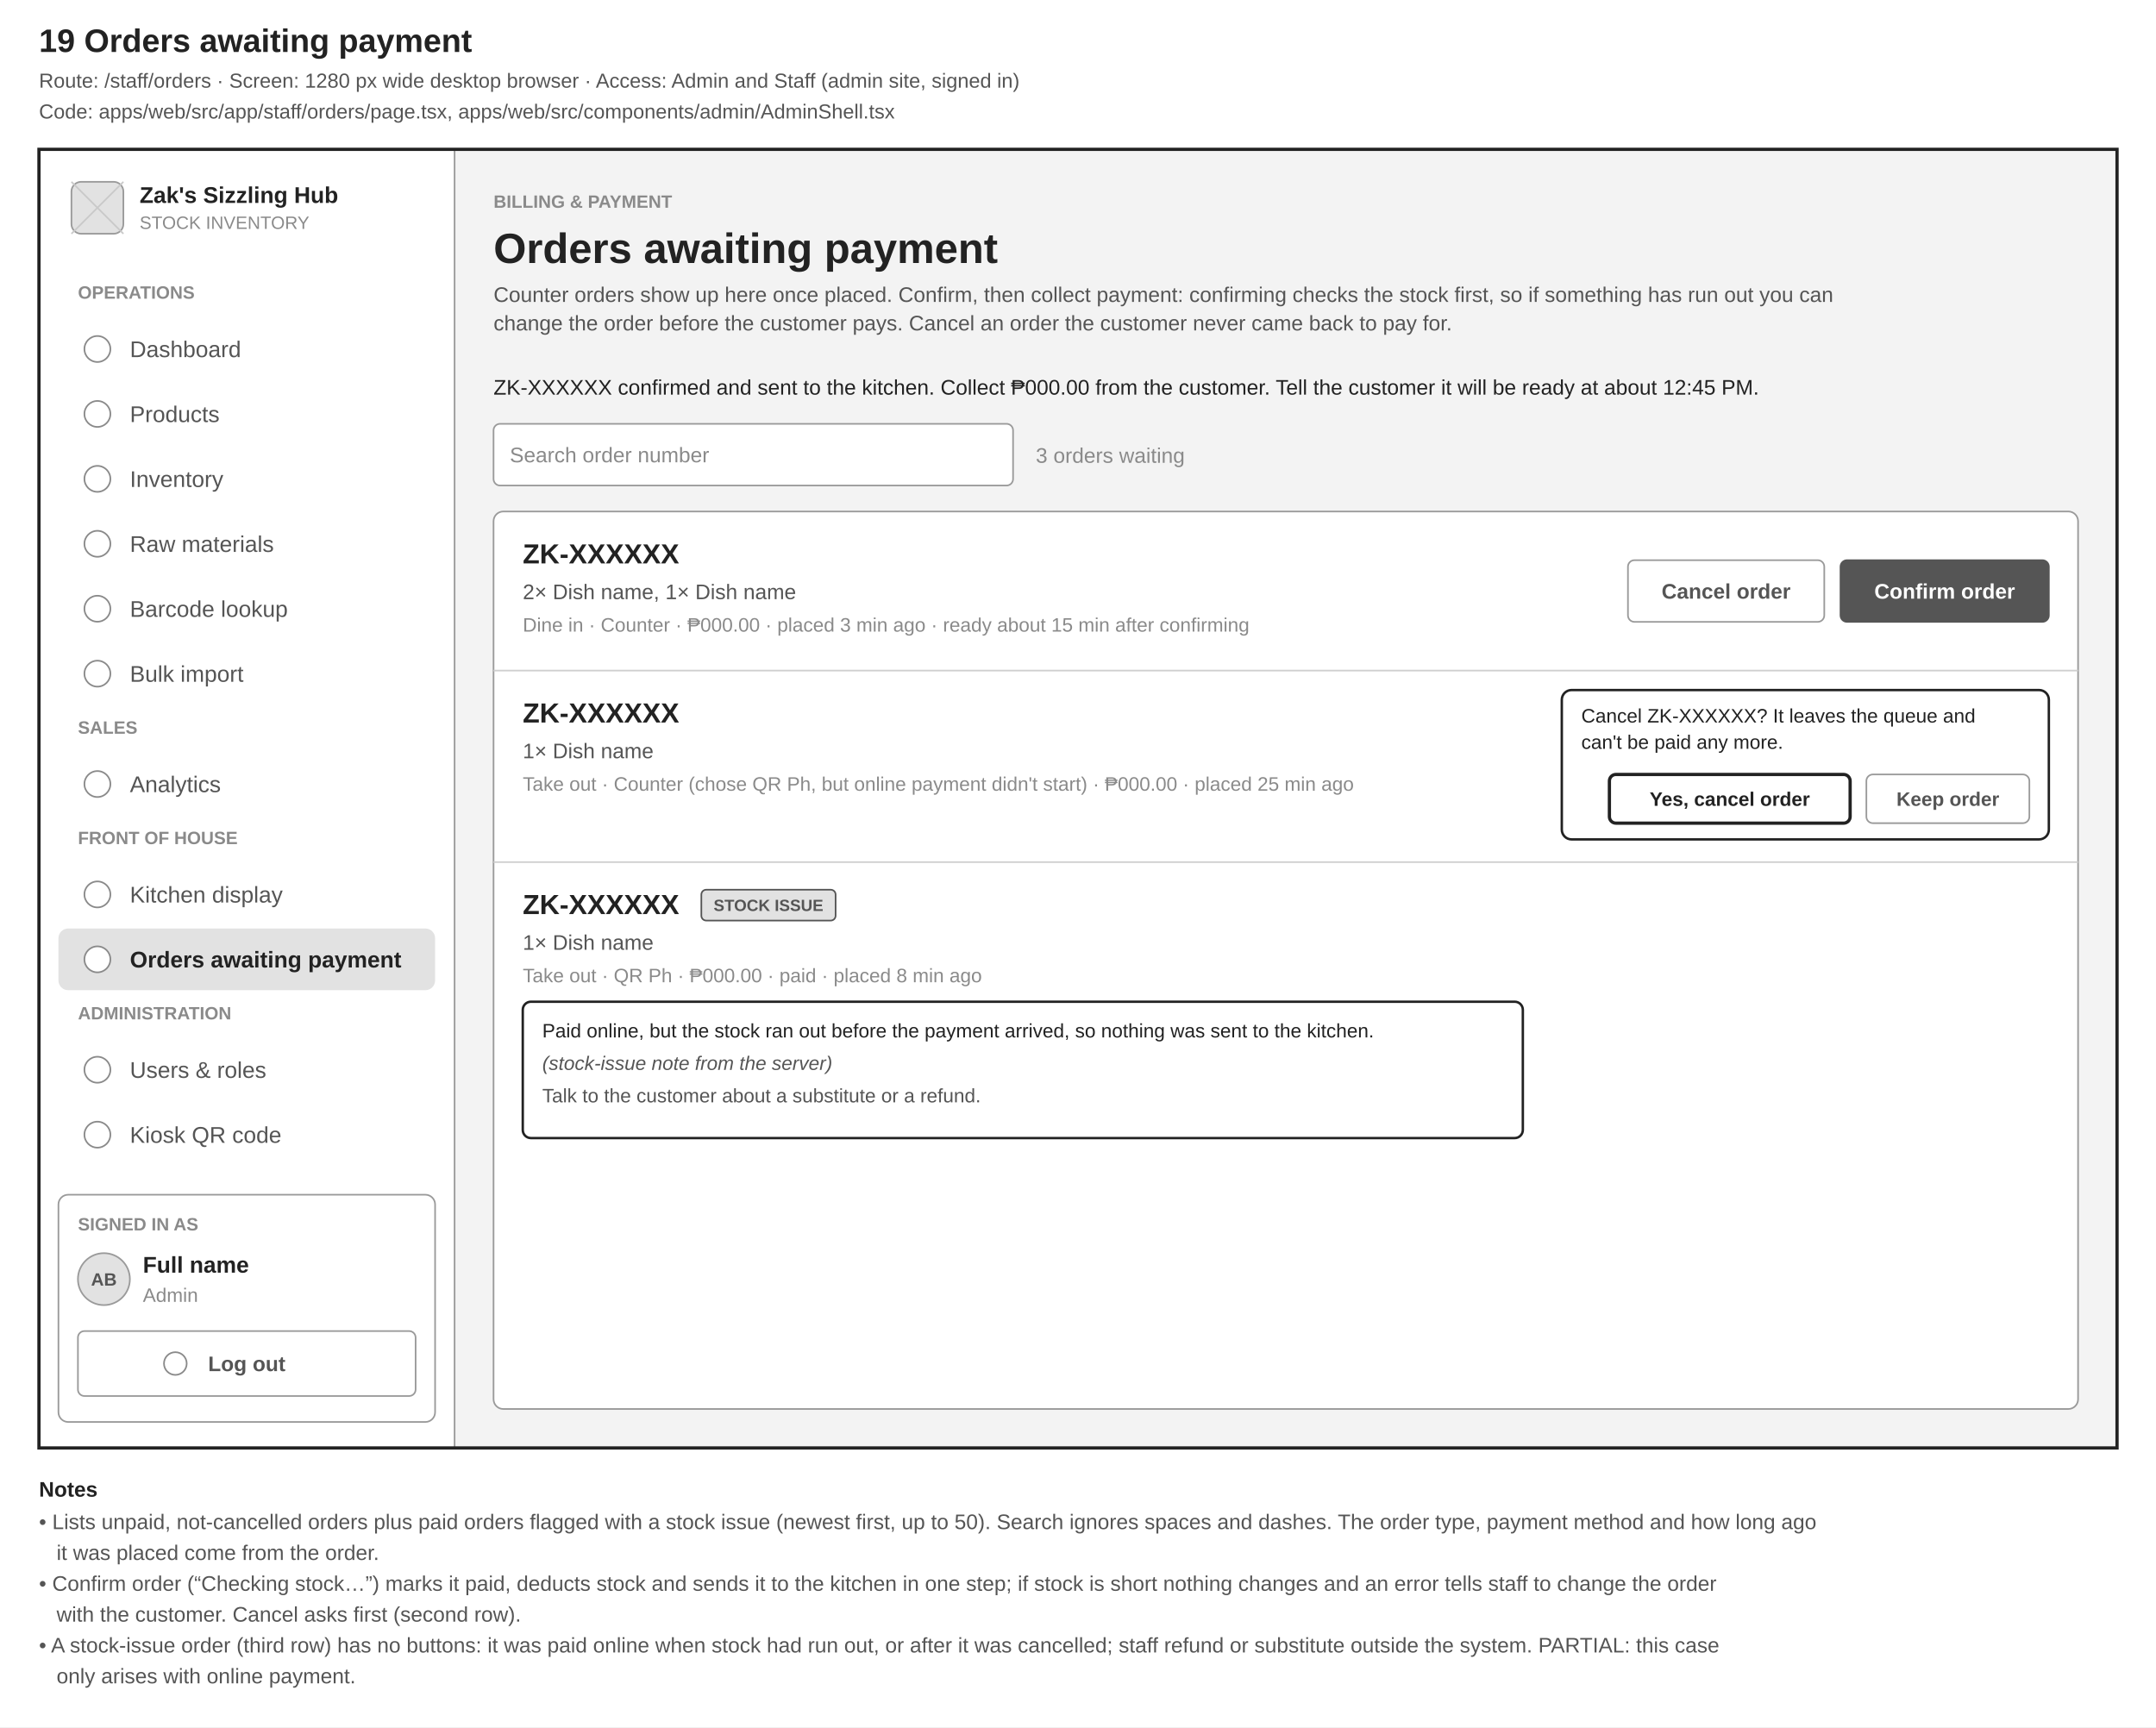
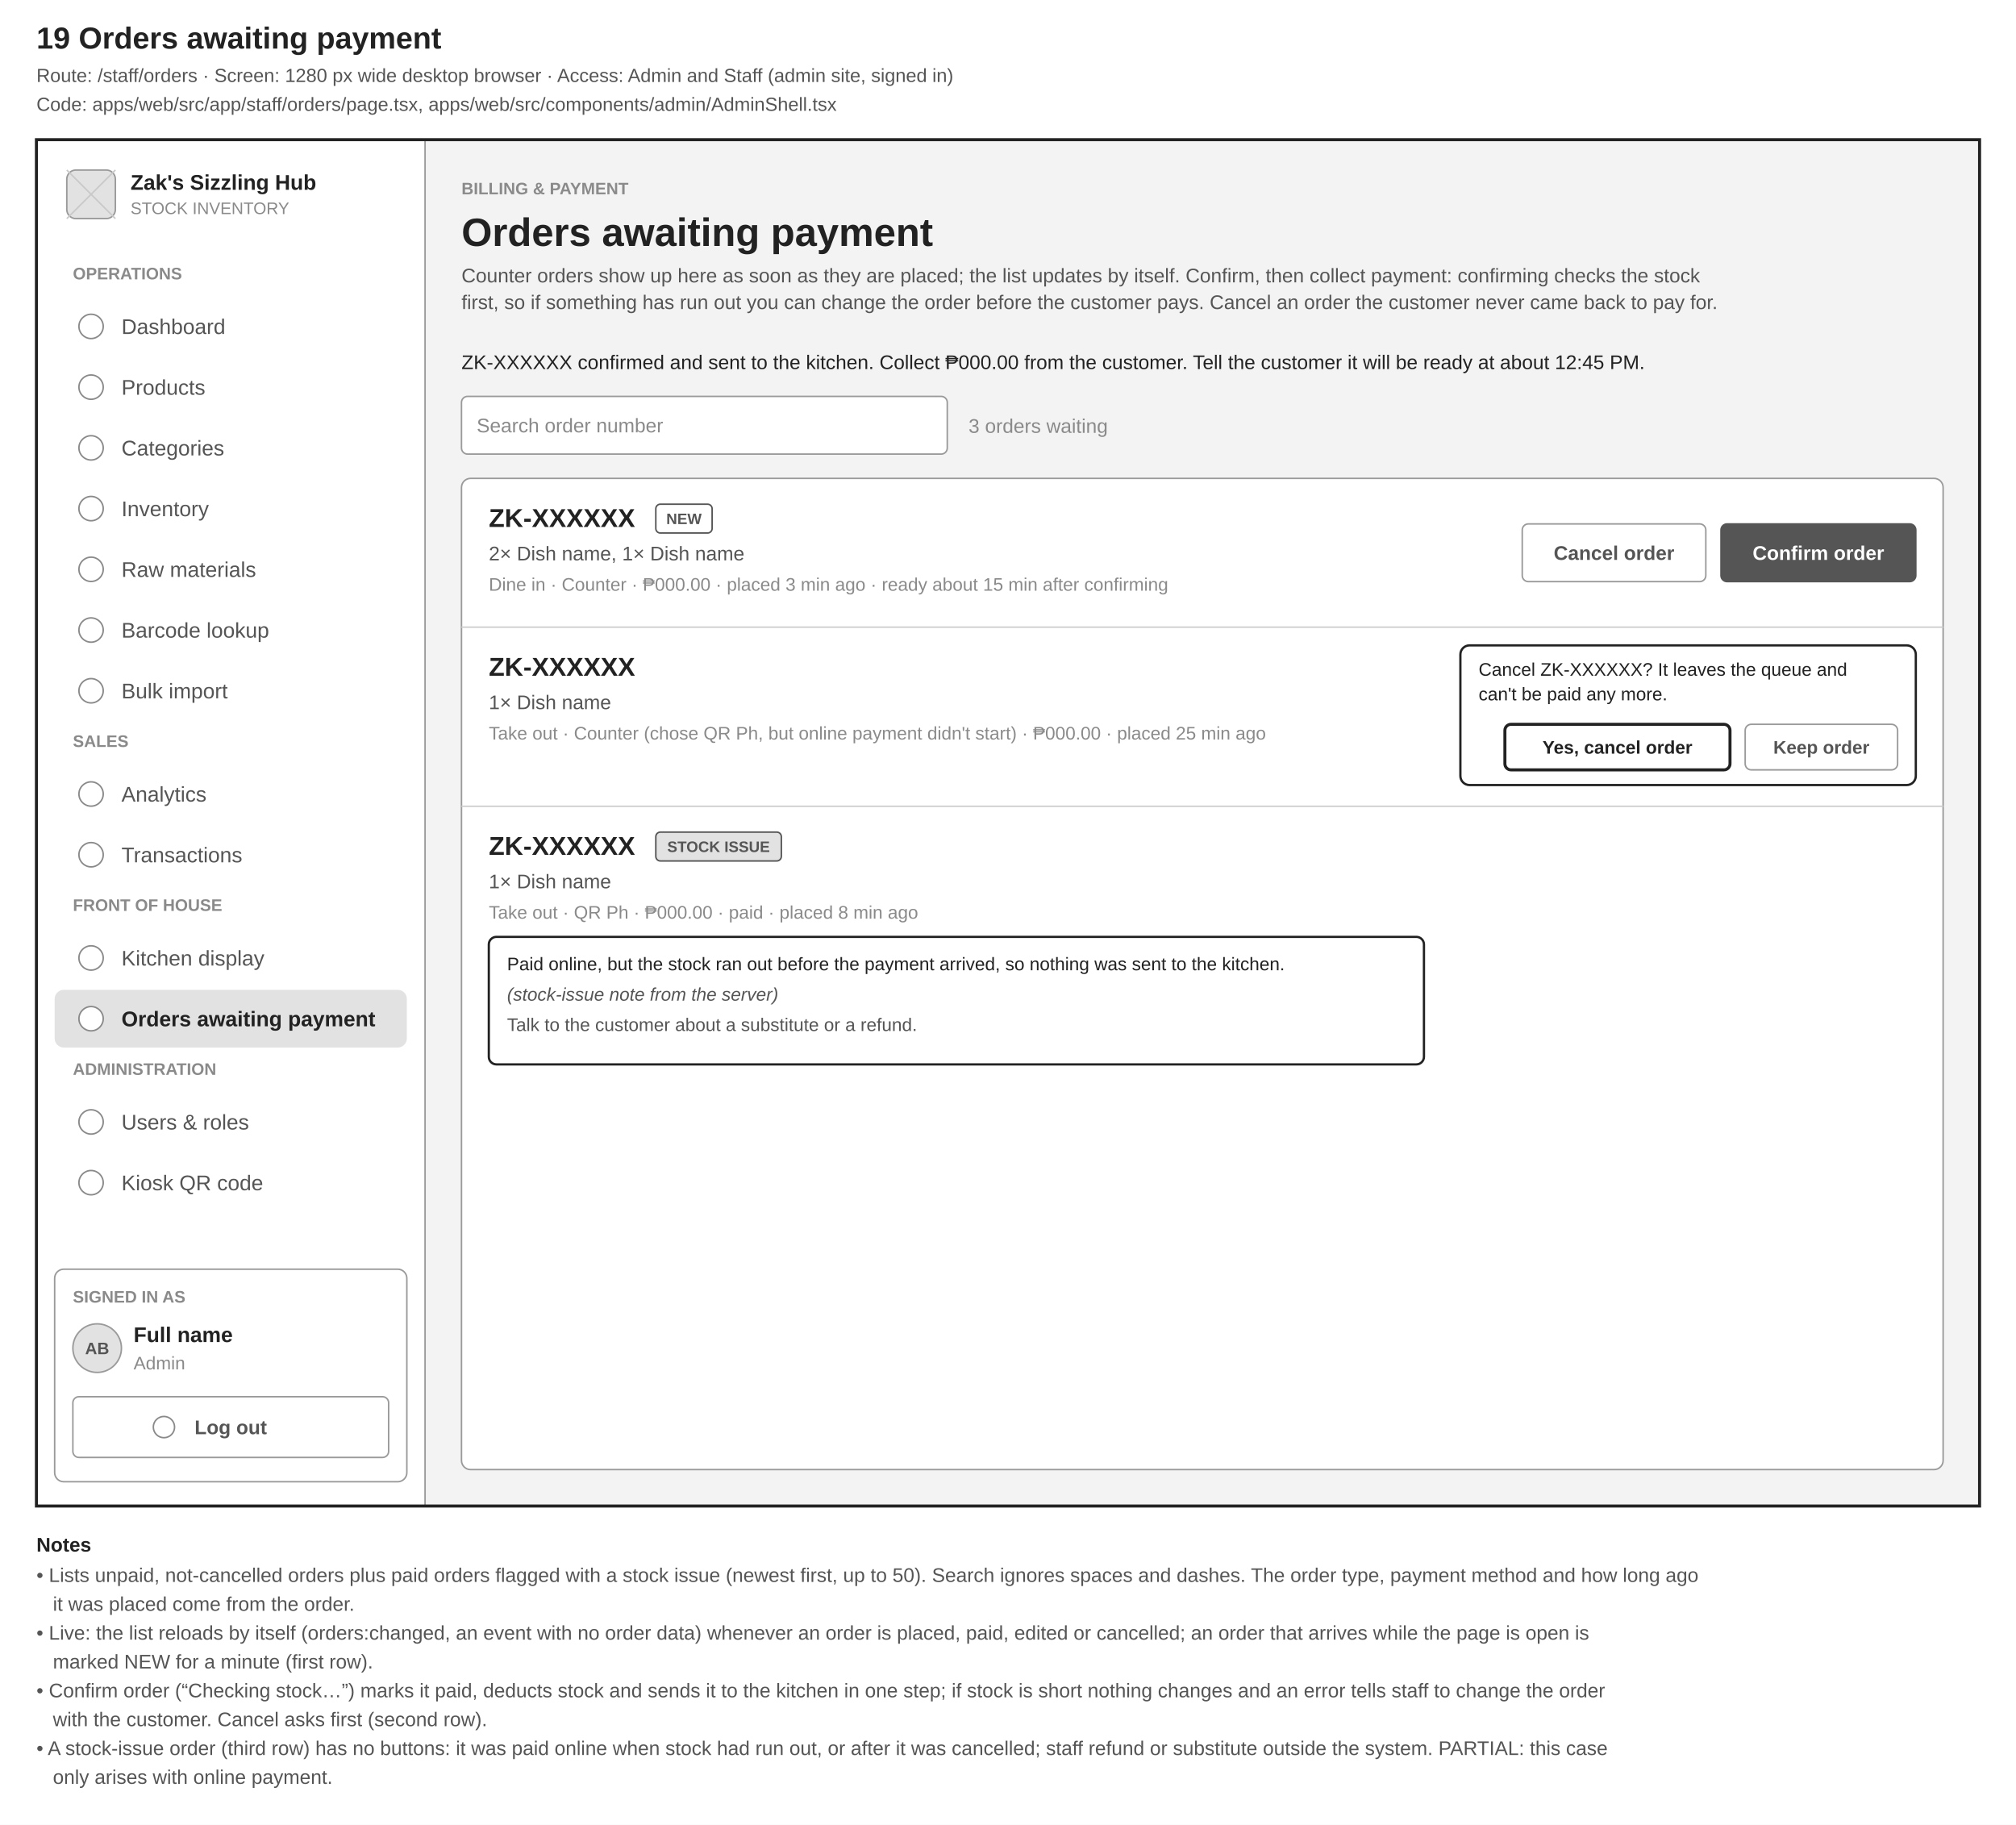
- <svg xmlns="http://www.w3.org/2000/svg" width="1328" height="1064" viewBox="0 0 1328 1064">
-   <rect x="0" y="0" width="1328" height="1064" fill="#ffffff" />
+ <svg xmlns="http://www.w3.org/2000/svg" width="1328" height="1202" viewBox="0 0 1328 1202">
+   <rect x="0" y="0" width="1328" height="1202" fill="#ffffff" />
  <text x="24" y="32" font-family="Arial, Helvetica, sans-serif" font-size="20" font-weight="700" fill="#222222">19  Orders awaiting payment</text>
  <text x="24" y="54" font-family="Arial, Helvetica, sans-serif" font-size="12.5" fill="#555555">Route: /staff/orders   ·   Screen: 1280 px wide desktop browser   ·   Access: Admin and Staff (admin site, signed in)</text>
  <text x="24" y="73" font-family="Arial, Helvetica, sans-serif" font-size="12.5" fill="#555555">Code: apps/web/src/app/staff/orders/page.tsx, apps/web/src/components/admin/AdminShell.tsx</text>
-   <text x="24" y="922" font-family="Arial, Helvetica, sans-serif" font-size="13" font-weight="700" fill="#222222">Notes</text>
-   <text x="24" y="942" font-family="Arial, Helvetica, sans-serif" font-size="13" fill="#555555" xml:space="preserve">• Lists unpaid, not-cancelled orders plus paid orders flagged with a stock issue (newest first, up to 50). Search ignores spaces and dashes. The order type, payment method and how long ago</text>
-   <text x="24" y="961" font-family="Arial, Helvetica, sans-serif" font-size="13" fill="#555555" xml:space="preserve">   it was placed come from the order.</text>
-   <text x="24" y="980" font-family="Arial, Helvetica, sans-serif" font-size="13" fill="#555555" xml:space="preserve">• Confirm order (“Checking stock…”) marks it paid, deducts stock and sends it to the kitchen in one step; if stock is short nothing changes and an error tells staff to change the order</text>
-   <text x="24" y="999" font-family="Arial, Helvetica, sans-serif" font-size="13" fill="#555555" xml:space="preserve">   with the customer. Cancel asks first (second row).</text>
-   <text x="24" y="1018" font-family="Arial, Helvetica, sans-serif" font-size="13" fill="#555555" xml:space="preserve">• A stock-issue order (third row) has no buttons: it was paid online when stock had run out, or after it was cancelled; staff refund or substitute outside the system. PARTIAL: this case</text>
-   <text x="24" y="1037" font-family="Arial, Helvetica, sans-serif" font-size="13" fill="#555555" xml:space="preserve">   only arises with online payment.</text>
+   <text x="24" y="1022" font-family="Arial, Helvetica, sans-serif" font-size="13" font-weight="700" fill="#222222">Notes</text>
+   <text x="24" y="1042" font-family="Arial, Helvetica, sans-serif" font-size="13" fill="#555555" xml:space="preserve">• Lists unpaid, not-cancelled orders plus paid orders flagged with a stock issue (newest first, up to 50). Search ignores spaces and dashes. The order type, payment method and how long ago</text>
+   <text x="24" y="1061" font-family="Arial, Helvetica, sans-serif" font-size="13" fill="#555555" xml:space="preserve">   it was placed come from the order.</text>
+   <text x="24" y="1080" font-family="Arial, Helvetica, sans-serif" font-size="13" fill="#555555" xml:space="preserve">• Live: the list reloads by itself (orders:changed, an event with no order data) whenever an order is placed, paid, edited or cancelled; an order that arrives while the page is open is</text>
+   <text x="24" y="1099" font-family="Arial, Helvetica, sans-serif" font-size="13" fill="#555555" xml:space="preserve">   marked NEW for a minute (first row).</text>
+   <text x="24" y="1118" font-family="Arial, Helvetica, sans-serif" font-size="13" fill="#555555" xml:space="preserve">• Confirm order (“Checking stock…”) marks it paid, deducts stock and sends it to the kitchen in one step; if stock is short nothing changes and an error tells staff to change the order</text>
+   <text x="24" y="1137" font-family="Arial, Helvetica, sans-serif" font-size="13" fill="#555555" xml:space="preserve">   with the customer. Cancel asks first (second row).</text>
+   <text x="24" y="1156" font-family="Arial, Helvetica, sans-serif" font-size="13" fill="#555555" xml:space="preserve">• A stock-issue order (third row) has no buttons: it was paid online when stock had run out, or after it was cancelled; staff refund or substitute outside the system. PARTIAL: this case</text>
+   <text x="24" y="1175" font-family="Arial, Helvetica, sans-serif" font-size="13" fill="#555555" xml:space="preserve">   only arises with online payment.</text>
  <g transform="translate(24,92)">
    <clipPath id="frame">
-       <rect x="0" y="0" width="1280" height="800" />
+       <rect x="0" y="0" width="1280" height="900" />
    </clipPath>
    <g clip-path="url(#frame)">
-       <rect x="0" y="0" width="1280" height="800" fill="#ffffff" />
-       <rect x="0" y="0" width="1280" height="800" rx="0" fill="#f3f3f3" stroke="none" />
-       <rect x="0" y="0" width="256" height="800" rx="0" fill="#ffffff" stroke="none" />
-       <line x1="256" y1="0" x2="256" y2="800" stroke="#9a9a9a" stroke-width="1" />
+       <rect x="0" y="0" width="1280" height="900" fill="#ffffff" />
+       <rect x="0" y="0" width="1280" height="900" rx="0" fill="#f3f3f3" stroke="none" />
+       <rect x="0" y="0" width="256" height="900" rx="0" fill="#ffffff" stroke="none" />
+       <line x1="256" y1="0" x2="256" y2="900" stroke="#9a9a9a" stroke-width="1" />
      <rect x="20" y="20" width="32" height="32" rx="6" fill="#e2e2e2" stroke="#9a9a9a" stroke-width="1" />
      <line x1="20" y1="20" x2="52" y2="52" stroke="#c9c9c9" stroke-width="1" />
      <line x1="52" y1="20" x2="20" y2="52" stroke="#c9c9c9" stroke-width="1" />
      <text x="62" y="33" font-family="Arial, Helvetica, sans-serif" font-size="14" font-weight="700" text-anchor="start" fill="#222222">Zak's Sizzling Hub</text>
      <text x="62" y="49" font-family="Arial, Helvetica, sans-serif" font-size="11" font-weight="400" text-anchor="start" fill="#8a8a8a">STOCK INVENTORY</text>
      <text x="24" y="92" font-family="Arial, Helvetica, sans-serif" font-size="11" font-weight="700" text-anchor="start" fill="#8a8a8a">OPERATIONS</text>
      <circle cx="36" cy="123" r="8" fill="#ffffff" stroke="#8a8a8a" stroke-width="1" />
      <text x="56" y="128" font-family="Arial, Helvetica, sans-serif" font-size="14" font-weight="400" text-anchor="start" fill="#555555">Dashboard</text>
      <circle cx="36" cy="163" r="8" fill="#ffffff" stroke="#8a8a8a" stroke-width="1" />
      <text x="56" y="168" font-family="Arial, Helvetica, sans-serif" font-size="14" font-weight="400" text-anchor="start" fill="#555555">Products</text>
      <circle cx="36" cy="203" r="8" fill="#ffffff" stroke="#8a8a8a" stroke-width="1" />
-       <text x="56" y="208" font-family="Arial, Helvetica, sans-serif" font-size="14" font-weight="400" text-anchor="start" fill="#555555">Inventory</text>
+       <text x="56" y="208" font-family="Arial, Helvetica, sans-serif" font-size="14" font-weight="400" text-anchor="start" fill="#555555">Categories</text>
      <circle cx="36" cy="243" r="8" fill="#ffffff" stroke="#8a8a8a" stroke-width="1" />
-       <text x="56" y="248" font-family="Arial, Helvetica, sans-serif" font-size="14" font-weight="400" text-anchor="start" fill="#555555">Raw materials</text>
+       <text x="56" y="248" font-family="Arial, Helvetica, sans-serif" font-size="14" font-weight="400" text-anchor="start" fill="#555555">Inventory</text>
      <circle cx="36" cy="283" r="8" fill="#ffffff" stroke="#8a8a8a" stroke-width="1" />
-       <text x="56" y="288" font-family="Arial, Helvetica, sans-serif" font-size="14" font-weight="400" text-anchor="start" fill="#555555">Barcode lookup</text>
+       <text x="56" y="288" font-family="Arial, Helvetica, sans-serif" font-size="14" font-weight="400" text-anchor="start" fill="#555555">Raw materials</text>
      <circle cx="36" cy="323" r="8" fill="#ffffff" stroke="#8a8a8a" stroke-width="1" />
-       <text x="56" y="328" font-family="Arial, Helvetica, sans-serif" font-size="14" font-weight="400" text-anchor="start" fill="#555555">Bulk import</text>
-       <text x="24" y="360" font-family="Arial, Helvetica, sans-serif" font-size="11" font-weight="700" text-anchor="start" fill="#8a8a8a">SALES</text>
-       <circle cx="36" cy="391" r="8" fill="#ffffff" stroke="#8a8a8a" stroke-width="1" />
-       <text x="56" y="396" font-family="Arial, Helvetica, sans-serif" font-size="14" font-weight="400" text-anchor="start" fill="#555555">Analytics</text>
-       <text x="24" y="428" font-family="Arial, Helvetica, sans-serif" font-size="11" font-weight="700" text-anchor="start" fill="#8a8a8a">FRONT OF HOUSE</text>
-       <circle cx="36" cy="459" r="8" fill="#ffffff" stroke="#8a8a8a" stroke-width="1" />
-       <text x="56" y="464" font-family="Arial, Helvetica, sans-serif" font-size="14" font-weight="400" text-anchor="start" fill="#555555">Kitchen display</text>
-       <rect x="12" y="480" width="232" height="38" rx="6" fill="#e2e2e2" stroke="none" />
-       <circle cx="36" cy="499" r="8" fill="#ffffff" stroke="#8a8a8a" stroke-width="1" />
-       <text x="56" y="504" font-family="Arial, Helvetica, sans-serif" font-size="14" font-weight="700" text-anchor="start" fill="#222222">Orders awaiting payment</text>
-       <text x="24" y="536" font-family="Arial, Helvetica, sans-serif" font-size="11" font-weight="700" text-anchor="start" fill="#8a8a8a">ADMINISTRATION</text>
-       <circle cx="36" cy="567" r="8" fill="#ffffff" stroke="#8a8a8a" stroke-width="1" />
-       <text x="56" y="572" font-family="Arial, Helvetica, sans-serif" font-size="14" font-weight="400" text-anchor="start" fill="#555555">Users &amp; roles</text>
-       <circle cx="36" cy="607" r="8" fill="#ffffff" stroke="#8a8a8a" stroke-width="1" />
-       <text x="56" y="612" font-family="Arial, Helvetica, sans-serif" font-size="14" font-weight="400" text-anchor="start" fill="#555555">Kiosk QR code</text>
-       <rect x="12" y="644" width="232" height="140" rx="6" fill="#ffffff" stroke="#9a9a9a" stroke-width="1" />
-       <text x="24" y="666" font-family="Arial, Helvetica, sans-serif" font-size="11" font-weight="700" text-anchor="start" fill="#8a8a8a">SIGNED IN AS</text>
-       <circle cx="40" cy="696" r="16" fill="#e2e2e2" stroke="#9a9a9a" stroke-width="1" />
-       <text x="40" y="700" font-family="Arial, Helvetica, sans-serif" font-size="11" font-weight="700" text-anchor="middle" fill="#555555">AB</text>
-       <text x="64" y="692" font-family="Arial, Helvetica, sans-serif" font-size="14" font-weight="700" text-anchor="start" fill="#222222">Full name</text>
-       <text x="64" y="710" font-family="Arial, Helvetica, sans-serif" font-size="12" font-weight="400" text-anchor="start" fill="#8a8a8a">Admin</text>
-       <rect x="24" y="728" width="208" height="40" rx="4" fill="#ffffff" stroke="#9a9a9a" stroke-width="1" />
-       <text x="128.0" y="752.68" font-family="Arial, Helvetica, sans-serif" font-size="13" font-weight="700" text-anchor="middle" fill="#555555">Log out</text>
-       <circle cx="84" cy="748" r="7" fill="#ffffff" stroke="#8a8a8a" stroke-width="1" />
+       <text x="56" y="328" font-family="Arial, Helvetica, sans-serif" font-size="14" font-weight="400" text-anchor="start" fill="#555555">Barcode lookup</text>
+       <circle cx="36" cy="363" r="8" fill="#ffffff" stroke="#8a8a8a" stroke-width="1" />
+       <text x="56" y="368" font-family="Arial, Helvetica, sans-serif" font-size="14" font-weight="400" text-anchor="start" fill="#555555">Bulk import</text>
+       <text x="24" y="400" font-family="Arial, Helvetica, sans-serif" font-size="11" font-weight="700" text-anchor="start" fill="#8a8a8a">SALES</text>
+       <circle cx="36" cy="431" r="8" fill="#ffffff" stroke="#8a8a8a" stroke-width="1" />
+       <text x="56" y="436" font-family="Arial, Helvetica, sans-serif" font-size="14" font-weight="400" text-anchor="start" fill="#555555">Analytics</text>
+       <circle cx="36" cy="471" r="8" fill="#ffffff" stroke="#8a8a8a" stroke-width="1" />
+       <text x="56" y="476" font-family="Arial, Helvetica, sans-serif" font-size="14" font-weight="400" text-anchor="start" fill="#555555">Transactions</text>
+       <text x="24" y="508" font-family="Arial, Helvetica, sans-serif" font-size="11" font-weight="700" text-anchor="start" fill="#8a8a8a">FRONT OF HOUSE</text>
+       <circle cx="36" cy="539" r="8" fill="#ffffff" stroke="#8a8a8a" stroke-width="1" />
+       <text x="56" y="544" font-family="Arial, Helvetica, sans-serif" font-size="14" font-weight="400" text-anchor="start" fill="#555555">Kitchen display</text>
+       <rect x="12" y="560" width="232" height="38" rx="6" fill="#e2e2e2" stroke="none" />
+       <circle cx="36" cy="579" r="8" fill="#ffffff" stroke="#8a8a8a" stroke-width="1" />
+       <text x="56" y="584" font-family="Arial, Helvetica, sans-serif" font-size="14" font-weight="700" text-anchor="start" fill="#222222">Orders awaiting payment</text>
+       <text x="24" y="616" font-family="Arial, Helvetica, sans-serif" font-size="11" font-weight="700" text-anchor="start" fill="#8a8a8a">ADMINISTRATION</text>
+       <circle cx="36" cy="647" r="8" fill="#ffffff" stroke="#8a8a8a" stroke-width="1" />
+       <text x="56" y="652" font-family="Arial, Helvetica, sans-serif" font-size="14" font-weight="400" text-anchor="start" fill="#555555">Users &amp; roles</text>
+       <circle cx="36" cy="687" r="8" fill="#ffffff" stroke="#8a8a8a" stroke-width="1" />
+       <text x="56" y="692" font-family="Arial, Helvetica, sans-serif" font-size="14" font-weight="400" text-anchor="start" fill="#555555">Kiosk QR code</text>
+       <rect x="12" y="744" width="232" height="140" rx="6" fill="#ffffff" stroke="#9a9a9a" stroke-width="1" />
+       <text x="24" y="766" font-family="Arial, Helvetica, sans-serif" font-size="11" font-weight="700" text-anchor="start" fill="#8a8a8a">SIGNED IN AS</text>
+       <circle cx="40" cy="796" r="16" fill="#e2e2e2" stroke="#9a9a9a" stroke-width="1" />
+       <text x="40" y="800" font-family="Arial, Helvetica, sans-serif" font-size="11" font-weight="700" text-anchor="middle" fill="#555555">AB</text>
+       <text x="64" y="792" font-family="Arial, Helvetica, sans-serif" font-size="14" font-weight="700" text-anchor="start" fill="#222222">Full name</text>
+       <text x="64" y="810" font-family="Arial, Helvetica, sans-serif" font-size="12" font-weight="400" text-anchor="start" fill="#8a8a8a">Admin</text>
+       <rect x="24" y="828" width="208" height="40" rx="4" fill="#ffffff" stroke="#9a9a9a" stroke-width="1" />
+       <text x="128.0" y="852.68" font-family="Arial, Helvetica, sans-serif" font-size="13" font-weight="700" text-anchor="middle" fill="#555555">Log out</text>
+       <circle cx="84" cy="848" r="7" fill="#ffffff" stroke="#8a8a8a" stroke-width="1" />
      <text x="280" y="36" font-family="Arial, Helvetica, sans-serif" font-size="11" font-weight="700" text-anchor="start" fill="#8a8a8a">BILLING &amp; PAYMENT</text>
      <text x="280" y="70" font-family="Arial, Helvetica, sans-serif" font-size="26" font-weight="700" text-anchor="start" fill="#222222">Orders awaiting payment</text>
-       <text x="280" y="94" font-family="Arial, Helvetica, sans-serif" font-size="13" font-weight="400" text-anchor="start" fill="#555555">Counter orders show up here once placed. Confirm, then collect payment: confirming checks the stock first, so if something has run out you can</text>
-       <text x="280" y="111.55" font-family="Arial, Helvetica, sans-serif" font-size="13" font-weight="400" text-anchor="start" fill="#555555">change the order before the customer pays. Cancel an order the customer never came back to pay for.</text>
+       <text x="280" y="94" font-family="Arial, Helvetica, sans-serif" font-size="13" font-weight="400" text-anchor="start" fill="#555555">Counter orders show up here as soon as they are placed; the list updates by itself. Confirm, then collect payment: confirming checks the stock</text>
+       <text x="280" y="111.55" font-family="Arial, Helvetica, sans-serif" font-size="13" font-weight="400" text-anchor="start" fill="#555555">first, so if something has run out you can change the order before the customer pays. Cancel an order the customer never came back to pay for.</text>
      <text x="280" y="151.1" font-family="Arial, Helvetica, sans-serif" font-size="13" font-weight="400" text-anchor="start" fill="#222222">ZK-XXXXXX confirmed and sent to the kitchen. Collect ₱000.00 from the customer. Tell the customer it will be ready at about 12:45 PM.</text>
      <rect x="280" y="169.1" width="320" height="38" rx="4" fill="#ffffff" stroke="#9a9a9a" stroke-width="1" />
      <text x="290" y="192.78" font-family="Arial, Helvetica, sans-serif" font-size="13" font-weight="400" text-anchor="start" fill="#8a8a8a">Search order number</text>
      <text x="614" y="193.1" font-family="Arial, Helvetica, sans-serif" font-size="13" font-weight="400" text-anchor="start" fill="#8a8a8a">3 orders waiting</text>
-       <rect x="280" y="223.1" width="976" height="552.9" rx="6" fill="#ffffff" stroke="#9a9a9a" stroke-width="1" />
+       <rect x="280" y="223.1" width="976" height="652.9" rx="6" fill="#ffffff" stroke="#9a9a9a" stroke-width="1" />
      <text x="298" y="255.1" font-family="Arial, Helvetica, sans-serif" font-size="17" font-weight="700" text-anchor="start" fill="#222222">ZK-XXXXXX</text>
+       <rect x="408" y="240.1" width="37.1" height="19" rx="3" fill="#ffffff" stroke="#555555" stroke-width="1" />
+       <text x="426.55" y="253.2" font-family="Arial, Helvetica, sans-serif" font-size="10" font-weight="700" text-anchor="middle" fill="#555555">NEW</text>
      <text x="298" y="277.1" font-family="Arial, Helvetica, sans-serif" font-size="13" font-weight="400" text-anchor="start" fill="#555555">2× Dish name, 1× Dish name</text>
      <text x="298" y="297.1" font-family="Arial, Helvetica, sans-serif" font-size="12" font-weight="400" text-anchor="start" fill="#8a8a8a">Dine in · Counter · ₱000.00 · placed 3 min ago · ready about 15 min after confirming</text>
      <rect x="1109.67" y="253.1" width="128.33" height="38" rx="4" fill="#555555" stroke="#555555" stroke-width="1" />
      <text x="1173.835" y="276.78" font-family="Arial, Helvetica, sans-serif" font-size="13" font-weight="700" text-anchor="middle" fill="#ffffff">Confirm order</text>
      <rect x="978.75" y="253.1" width="120.92" height="38" rx="4" fill="#ffffff" stroke="#9a9a9a" stroke-width="1" />
      <text x="1039.21" y="276.78" font-family="Arial, Helvetica, sans-serif" font-size="13" font-weight="700" text-anchor="middle" fill="#555555">Cancel order</text>
      <line x1="280" y1="321.1" x2="1256" y2="321.1" stroke="#cfcfcf" stroke-width="1" />
      <text x="298" y="353.1" font-family="Arial, Helvetica, sans-serif" font-size="17" font-weight="700" text-anchor="start" fill="#222222">ZK-XXXXXX</text>
      <text x="298" y="375.1" font-family="Arial, Helvetica, sans-serif" font-size="13" font-weight="400" text-anchor="start" fill="#555555">1× Dish name</text>
      <text x="298" y="395.1" font-family="Arial, Helvetica, sans-serif" font-size="12" font-weight="400" text-anchor="start" fill="#8a8a8a">Take out · Counter (chose QR Ph, but online payment didn't start) · ₱000.00 · placed 25 min ago</text>
      <rect x="938" y="333.1" width="300" height="92" rx="6" fill="#ffffff" stroke="#222222" stroke-width="1.5" />
      <text x="950" y="353.1" font-family="Arial, Helvetica, sans-serif" font-size="12" font-weight="400" text-anchor="start" fill="#222222">Cancel ZK-XXXXXX? It leaves the queue and</text>
      <text x="950" y="369.3" font-family="Arial, Helvetica, sans-serif" font-size="12" font-weight="400" text-anchor="start" fill="#222222">can't be paid any more.</text>
      <rect x="1125.6" y="385.1" width="100.4" height="30" rx="4" fill="#ffffff" stroke="#9a9a9a" stroke-width="1" />
      <text x="1175.8" y="404.42" font-family="Arial, Helvetica, sans-serif" font-size="12" font-weight="700" text-anchor="middle" fill="#555555">Keep order</text>
      <rect x="967.32" y="385.1" width="148.28" height="30" rx="4" fill="#ffffff" stroke="#222222" stroke-width="2" />
      <text x="1041.46" y="404.42" font-family="Arial, Helvetica, sans-serif" font-size="12" font-weight="700" text-anchor="middle" fill="#222222">Yes, cancel order</text>
      <line x1="280" y1="439.1" x2="1256" y2="439.1" stroke="#cfcfcf" stroke-width="1" />
      <text x="298" y="471.1" font-family="Arial, Helvetica, sans-serif" font-size="17" font-weight="700" text-anchor="start" fill="#222222">ZK-XXXXXX</text>
      <rect x="408" y="456.1" width="82.7" height="19" rx="3" fill="#e2e2e2" stroke="#555555" stroke-width="1" />
      <text x="449.35" y="469.2" font-family="Arial, Helvetica, sans-serif" font-size="10" font-weight="700" text-anchor="middle" fill="#555555">STOCK ISSUE</text>
      <text x="298" y="493.1" font-family="Arial, Helvetica, sans-serif" font-size="13" font-weight="400" text-anchor="start" fill="#555555">1× Dish name</text>
      <text x="298" y="513.1" font-family="Arial, Helvetica, sans-serif" font-size="12" font-weight="400" text-anchor="start" fill="#8a8a8a">Take out · QR Ph · ₱000.00 · paid · placed 8 min ago</text>
      <rect x="298" y="525.1" width="616" height="84" rx="5" fill="#ffffff" stroke="#222222" stroke-width="1.5" />
      <text x="310" y="547.1" font-family="Arial, Helvetica, sans-serif" font-size="12" font-weight="400" text-anchor="start" fill="#222222">Paid online, but the stock ran out before the payment arrived, so nothing was sent to the kitchen.</text>
      <text x="310" y="567.1" font-family="Arial, Helvetica, sans-serif" font-size="12" font-weight="400" text-anchor="start" fill="#555555" font-style="italic">(stock-issue note from the server)</text>
      <text x="310" y="587.1" font-family="Arial, Helvetica, sans-serif" font-size="12" font-weight="400" text-anchor="start" fill="#555555">Talk to the customer about a substitute or a refund.</text>
    </g>
-     <rect x="0" y="0" width="1280" height="800" fill="none" stroke="#222222" stroke-width="2" />
+     <rect x="0" y="0" width="1280" height="900" fill="none" stroke="#222222" stroke-width="2" />
  </g>
</svg>
